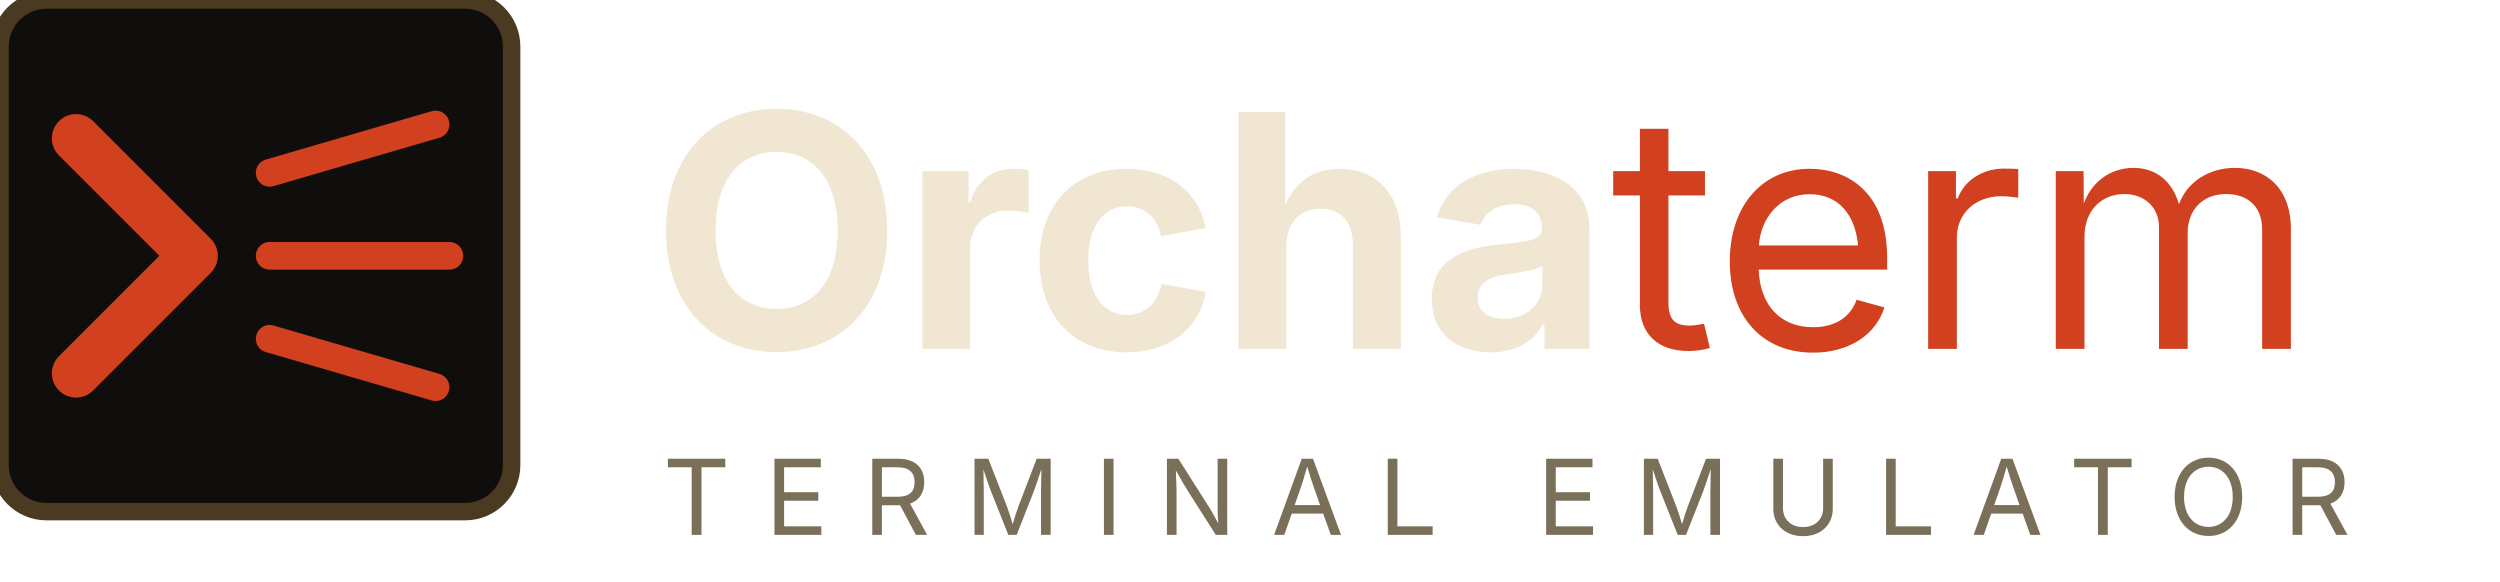
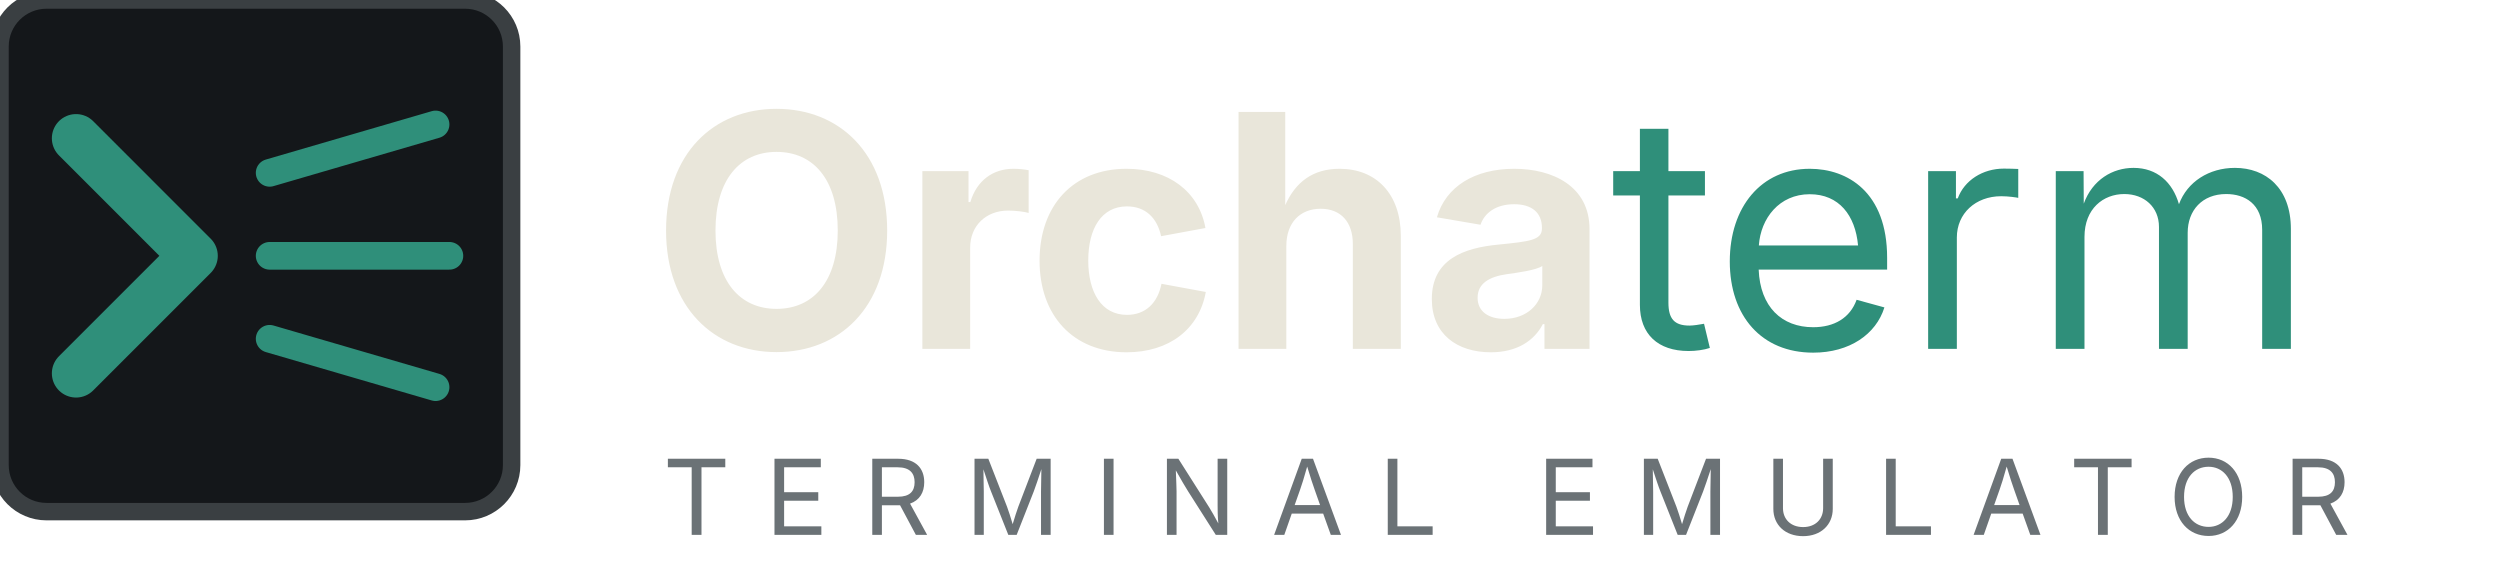
<svg xmlns="http://www.w3.org/2000/svg" width="215" height="50" viewBox="0 0 215 50" fill="none">
-   <rect x="0" y="0" width="44" height="44" rx="4" fill="#100e0c" stroke="#4a3a22" stroke-width="1.5" />
+   <rect x="0" y="0" width="44" height="44" rx="4" fill="#14171a" stroke="#3a3f42" stroke-width="1.5" />
  <g transform="scale(0.2973)">
-     <polyline points="22,40 56,74 22,108" fill="none" stroke="#d1401f" stroke-width="14" stroke-linecap="round" stroke-linejoin="round" />
-     <line x1="78" y1="50" x2="126" y2="36" stroke="#d1401f" stroke-width="8" stroke-linecap="round" />
-     <line x1="78" y1="74" x2="130" y2="74" stroke="#d1401f" stroke-width="8" stroke-linecap="round" />
-     <line x1="78" y1="98" x2="126" y2="112" stroke="#d1401f" stroke-width="8" stroke-linecap="round" />
+     <polyline points="22,40 56,74 22,108" fill="none" stroke="#2f8f7a" stroke-width="14" stroke-linecap="round" stroke-linejoin="round" />
+     <line x1="78" y1="50" x2="126" y2="36" stroke="#2f8f7a" stroke-width="8" stroke-linecap="round" />
+     <line x1="78" y1="74" x2="130" y2="74" stroke="#2f8f7a" stroke-width="8" stroke-linecap="round" />
+     <line x1="78" y1="98" x2="126" y2="112" stroke="#2f8f7a" stroke-width="8" stroke-linecap="round" />
  </g>
-   <text x="56" y="30" font-family="Inter, sans-serif" font-size="28" font-weight="700" fill="#f0e6d2">Orcha<tspan fill="#d1401f" font-weight="400">term</tspan>
+   <text x="56" y="30" font-family="Inter, sans-serif" font-size="28" font-weight="700" fill="#e9e6da">Orcha<tspan fill="#2f8f7a" font-weight="400">term</tspan>
  </text>
-   <text x="57" y="46" font-family="Inter, sans-serif" font-size="9" fill="#7a6f58" letter-spacing="3">TERMINAL EMULATOR</text>
+   <text x="57" y="46" font-family="Inter, sans-serif" font-size="9" fill="#6b7276" letter-spacing="3">TERMINAL EMULATOR</text>
</svg>
